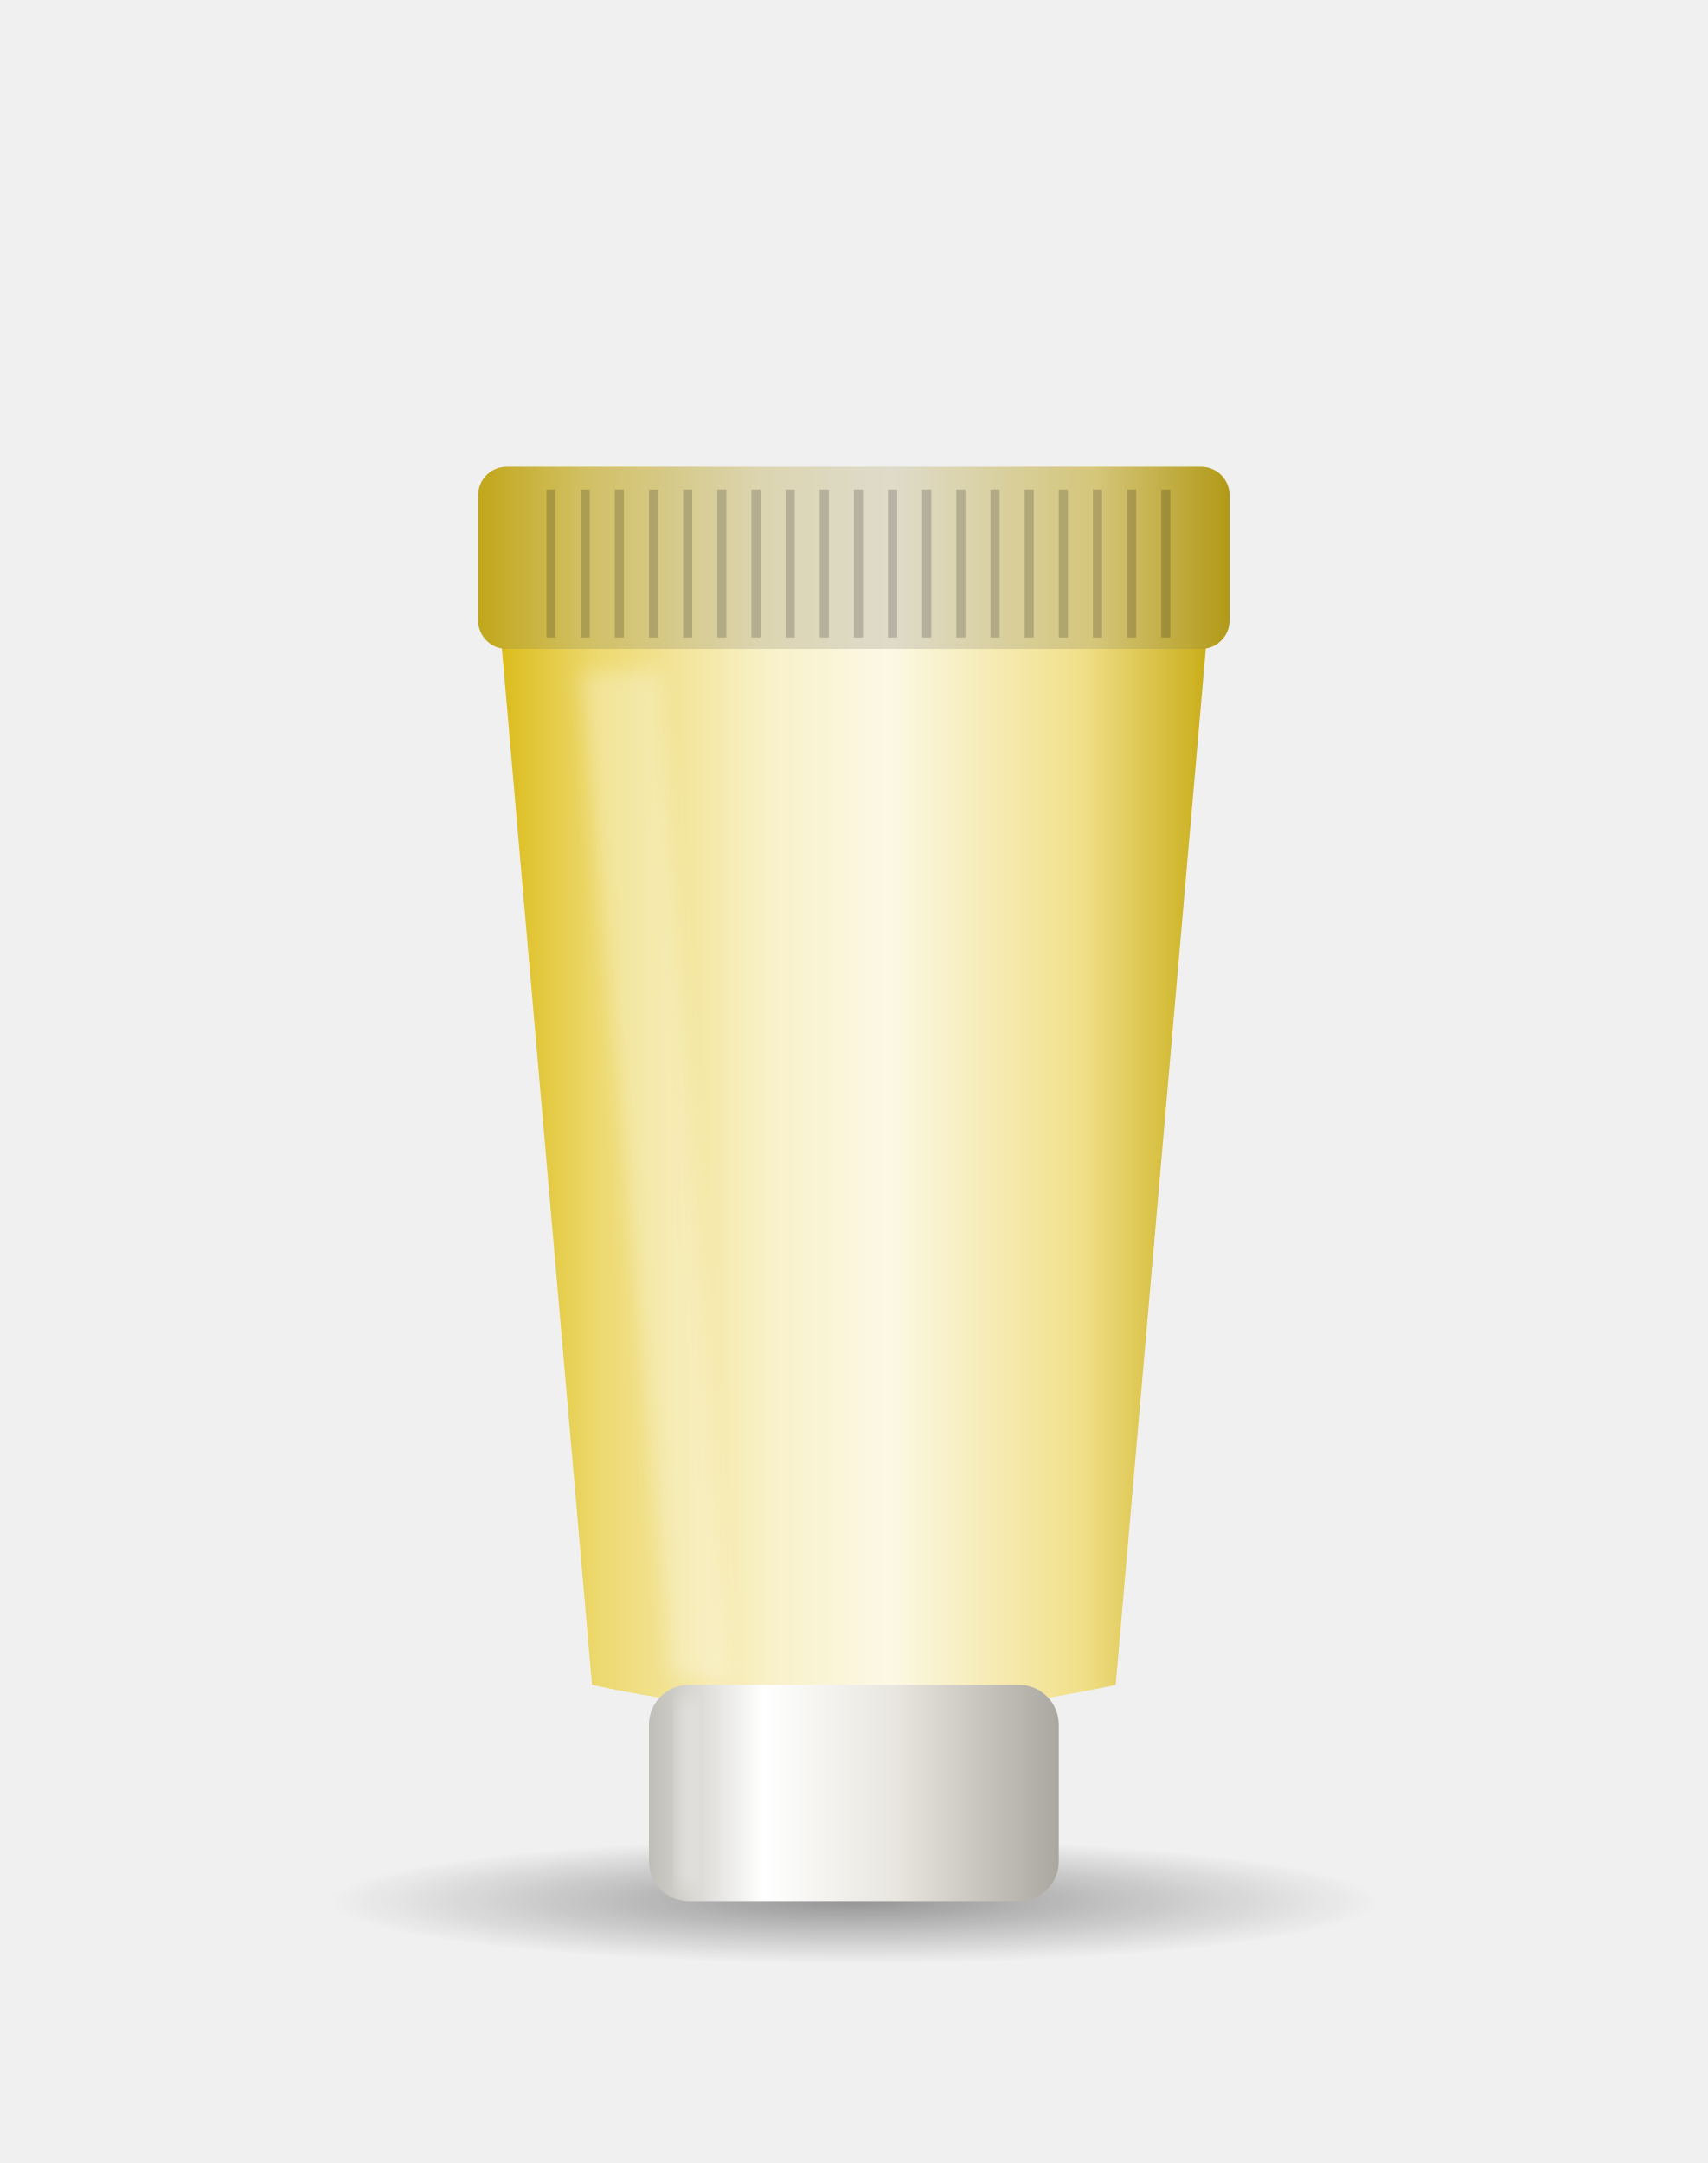
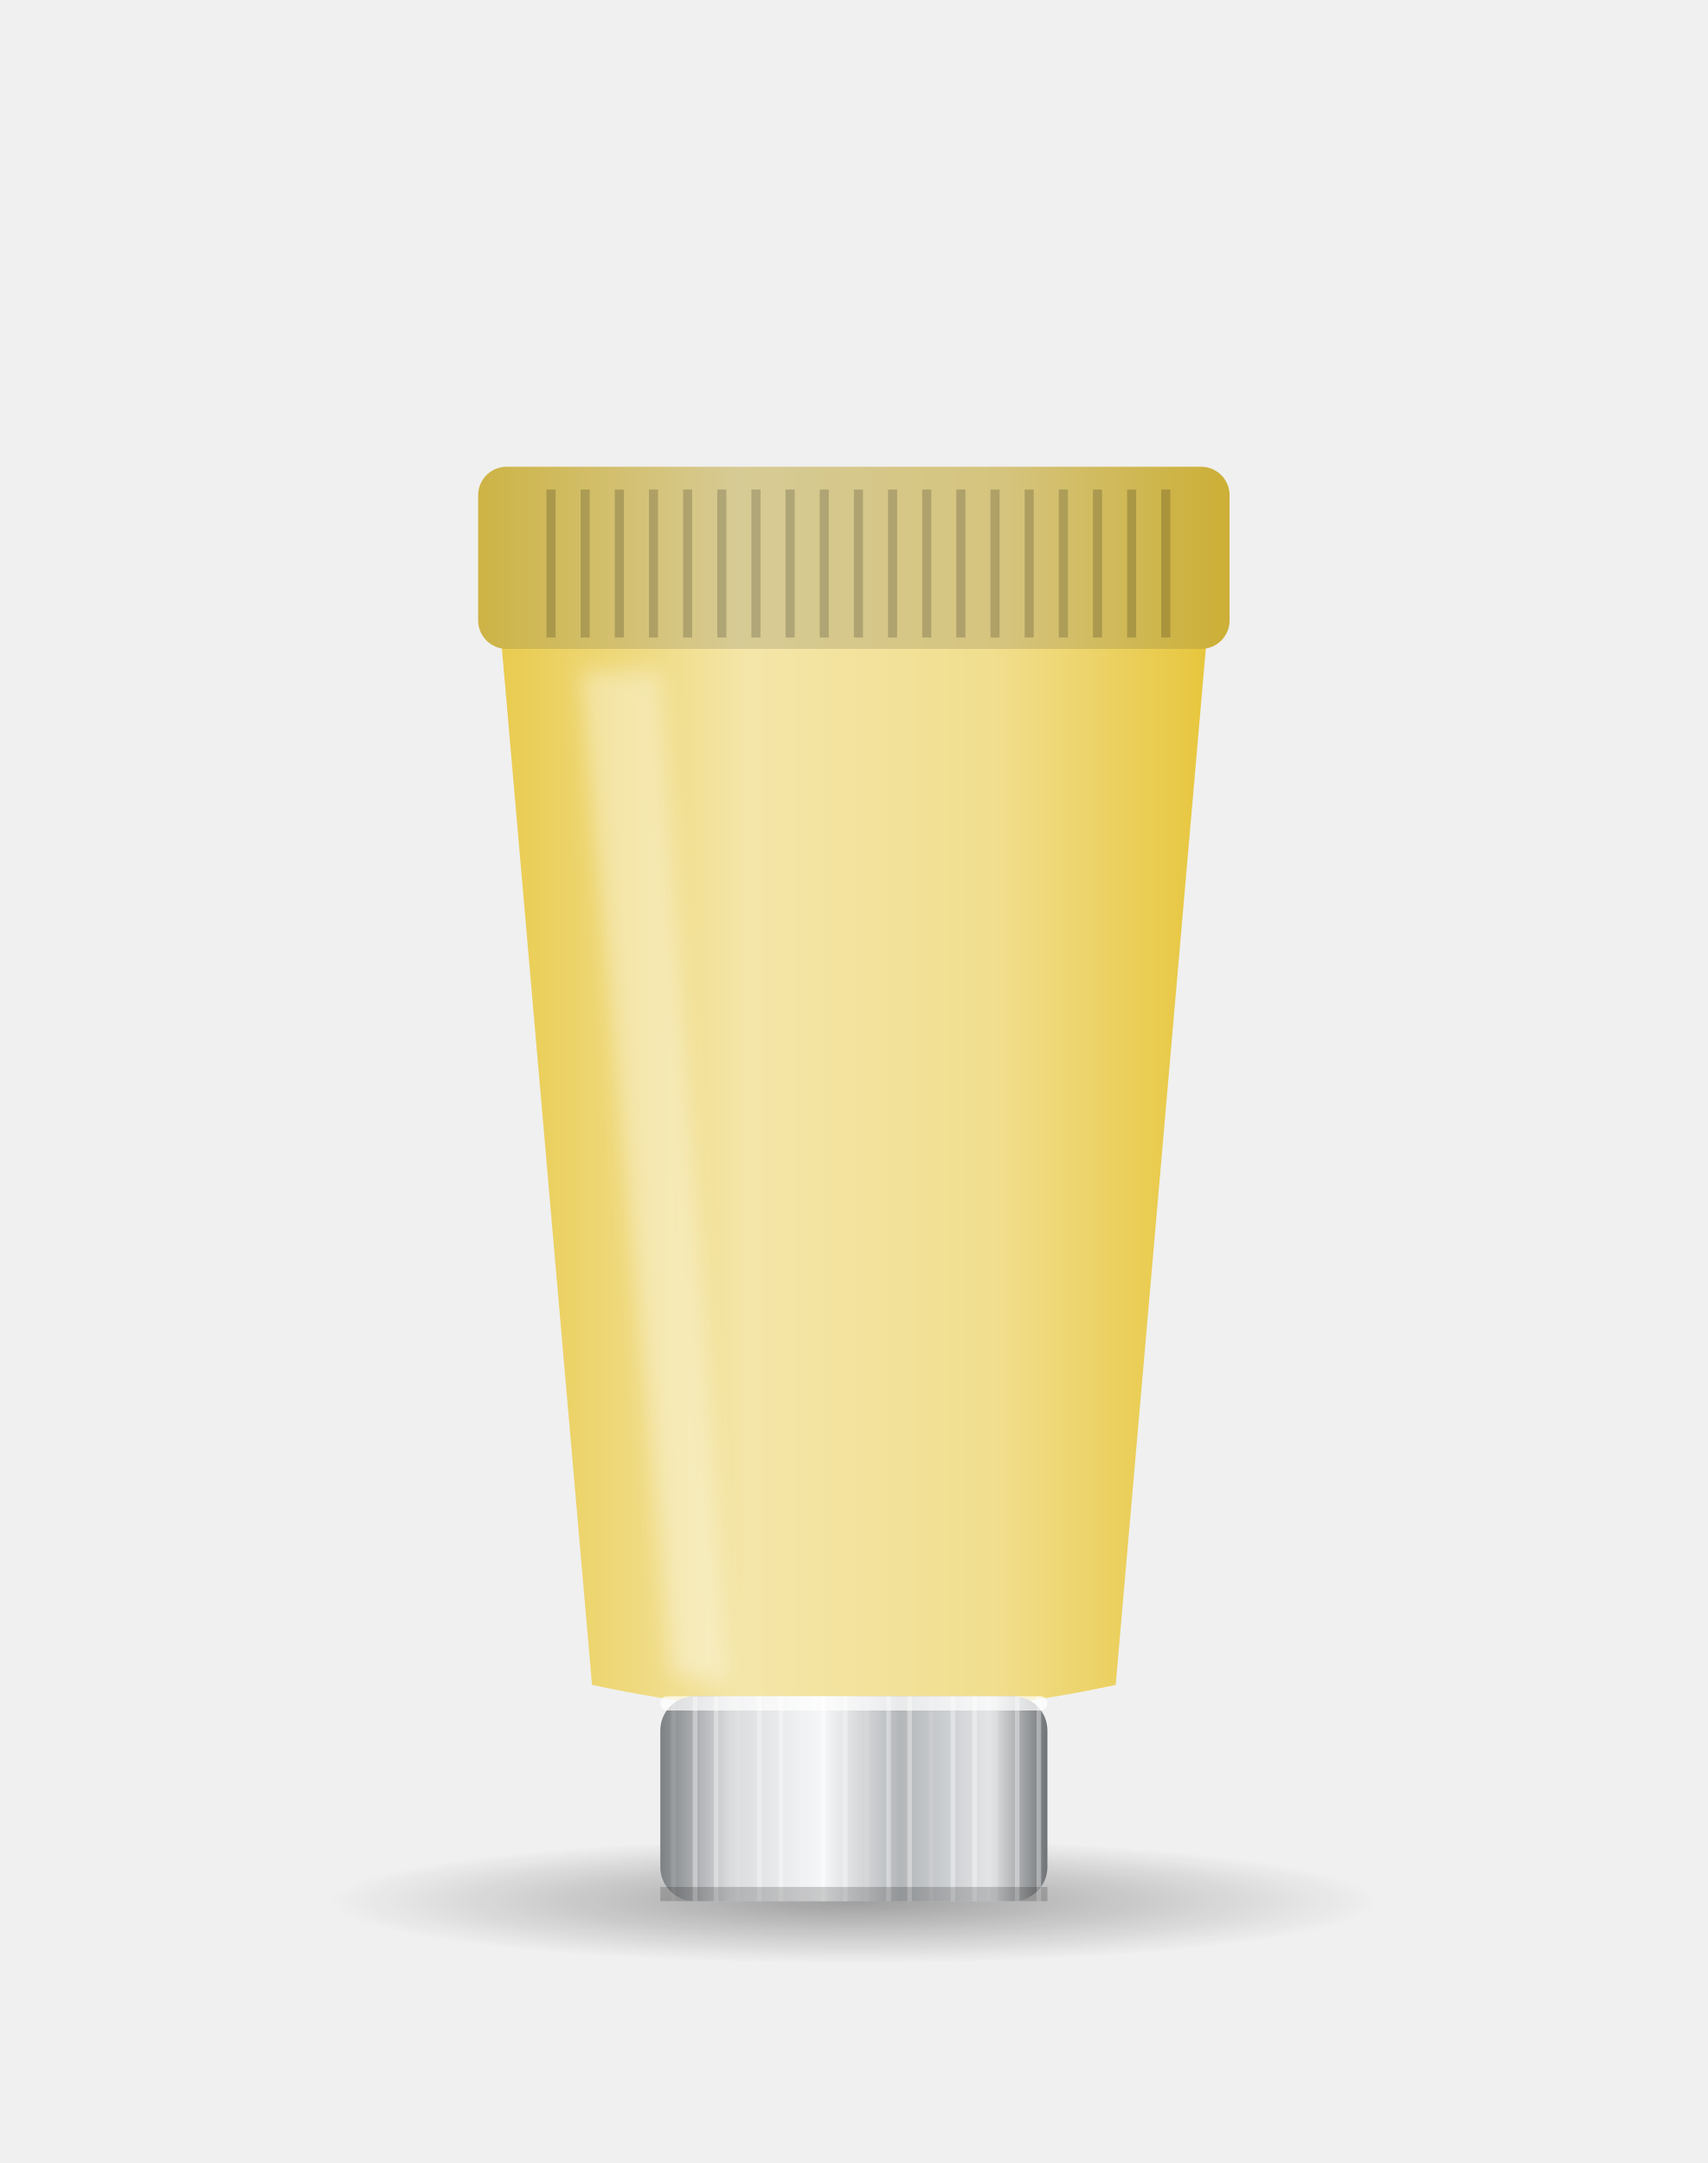
<svg xmlns="http://www.w3.org/2000/svg" viewBox="0 0 300 380" role="img" aria-label="Illustration">
  <defs>
-     <linearGradient id="gl" x1="0" x2="1">
-       <stop offset="0" stop-color="#dbbc1b" />
-       <stop offset=".14" stop-color="#edd96f" />
-       <stop offset=".38" stop-color="#f9f1c9" />
-       <stop offset=".55" stop-color="#fcf8e5" />
-       <stop offset=".82" stop-color="#f1e08a" />
-       <stop offset="1" stop-color="#c9ad18" />
+     <linearGradient id="fg" x1="0" x2="1">
+       <stop offset="0" stop-color="#cfd2cd" />
+       <stop offset=".08" stop-color="#eceeea" />
+       <stop offset=".5" stop-color="#f7f8f5" />
+       <stop offset=".9" stop-color="#e3e5e0" />
+       <stop offset="1" stop-color="#c3c6c0" />
    </linearGradient>
    <linearGradient id="lq" x1="0" x2="1">
-       <stop offset="0" stop-color="#b79d16" />
-       <stop offset=".4" stop-color="#ecd765" />
-       <stop offset="1" stop-color="#a58e14" />
-     </linearGradient>
-     <linearGradient id="cp" x1="0" x2="1">
-       <stop offset="0" stop-color="#bfbdb6" />
-       <stop offset=".28" stop-color="#ffffff" />
-       <stop offset=".6" stop-color="#e8e6df" />
-       <stop offset="1" stop-color="#a9a79f" />
+       <stop offset="0" stop-color="#e9cb4e" />
+       <stop offset=".35" stop-color="#f4e6a9" />
+       <stop offset=".7" stop-color="#f1de8e" />
+       <stop offset="1" stop-color="#e7c63c" />
    </linearGradient>
    <linearGradient id="mt" x1="0" x2="1">
-       <stop offset="0" stop-color="#8a8c8e" />
-       <stop offset=".25" stop-color="#f4f5f6" />
-       <stop offset=".5" stop-color="#b9bbbd" />
-       <stop offset=".78" stop-color="#eceeef" />
-       <stop offset="1" stop-color="#7d7f82" />
+       <stop offset="0" stop-color="#7d8083" />
+       <stop offset=".18" stop-color="#d9dbdd" />
+       <stop offset=".42" stop-color="#f6f7f8" />
+       <stop offset=".62" stop-color="#b4b7ba" />
+       <stop offset=".85" stop-color="#e3e5e7" />
+       <stop offset="1" stop-color="#6f7275" />
+     </linearGradient>
+     <linearGradient id="bk" x1="0" x2="1">
+       <stop offset="0" stop-color="#0c0c0c" />
+       <stop offset=".3" stop-color="#4a4a4a" />
+       <stop offset=".6" stop-color="#1a1a1a" />
+       <stop offset="1" stop-color="#050505" />
    </linearGradient>
    <radialGradient id="sh" cx=".5" cy=".5" r=".5">
-       <stop offset="0" stop-color="#000" stop-opacity=".38" />
+       <stop offset="0" stop-color="#000" stop-opacity=".34" />
      <stop offset="1" stop-color="#000" stop-opacity="0" />
    </radialGradient>
-     <filter id="bl" x="-20%" y="-20%" width="140%" height="140%">
-       <feGaussianBlur stdDeviation="1.6" />
+     <filter id="bl" x="-30%" y="-30%" width="160%" height="160%">
+       <feGaussianBlur stdDeviation="1.8" />
    </filter>
  </defs>
  <ellipse cx="150" cy="334" rx="92" ry="11" fill="url(#sh)" />
-   <path d="M104 296 Q150 306 196 296 L212 112 L88 112 Z" fill="url(#gl)" />
-   <path d="M118 294 L102 118 L116 118 L128 296 Z" fill="#fff" opacity=".28" filter="url(#bl)" />
-   <rect x="84" y="82" width="132" height="32" rx="5" fill="url(#gl)" />
+   <path d="M104 296 Q150 306 196 296 L212 112 L88 112 Z" fill="url(#lq)" />
+   <path d="M118 294 L102 118 L116 118 L128 296 Z" fill="#fff" opacity=".35" filter="url(#bl)" />
+   <rect x="84" y="82" width="132" height="32" rx="5" fill="url(#lq)" />
  <rect x="84" y="82" width="132" height="32" rx="5" fill="#000" opacity=".12" />
  <rect x="96" y="86" width="1.6" height="26" fill="#000" opacity=".18" />
  <rect x="102" y="86" width="1.6" height="26" fill="#000" opacity=".18" />
  <rect x="108" y="86" width="1.6" height="26" fill="#000" opacity=".18" />
  <rect x="114" y="86" width="1.6" height="26" fill="#000" opacity=".18" />
  <rect x="120" y="86" width="1.6" height="26" fill="#000" opacity=".18" />
  <rect x="126" y="86" width="1.6" height="26" fill="#000" opacity=".18" />
  <rect x="132" y="86" width="1.6" height="26" fill="#000" opacity=".18" />
  <rect x="138" y="86" width="1.6" height="26" fill="#000" opacity=".18" />
  <rect x="144" y="86" width="1.6" height="26" fill="#000" opacity=".18" />
  <rect x="150" y="86" width="1.6" height="26" fill="#000" opacity=".18" />
  <rect x="156" y="86" width="1.6" height="26" fill="#000" opacity=".18" />
  <rect x="162" y="86" width="1.6" height="26" fill="#000" opacity=".18" />
  <rect x="168" y="86" width="1.6" height="26" fill="#000" opacity=".18" />
  <rect x="174" y="86" width="1.6" height="26" fill="#000" opacity=".18" />
  <rect x="180" y="86" width="1.6" height="26" fill="#000" opacity=".18" />
  <rect x="186" y="86" width="1.6" height="26" fill="#000" opacity=".18" />
  <rect x="192" y="86" width="1.6" height="26" fill="#000" opacity=".18" />
  <rect x="198" y="86" width="1.6" height="26" fill="#000" opacity=".18" />
  <rect x="204" y="86" width="1.6" height="26" fill="#000" opacity=".18" />
-   <rect x="114" y="296" width="72" height="38" rx="7" fill="url(#cp)" />
-   <rect x="119" y="298" width="3.2" height="34" rx="1.6" fill="#fff" opacity=".35" filter="url(#bl)" />
+   <rect x="116" y="298" width="68" height="36" rx="6" fill="url(#mt)" />
+   <rect x="117.9" y="298" width=".8" height="36" fill="#fff" opacity="0.1" />
+   <rect x="121.7" y="298" width=".8" height="36" fill="#fff" opacity="0.35" />
+   <rect x="125.4" y="298" width=".8" height="36" fill="#fff" opacity="0.35" />
+   <rect x="129.2" y="298" width=".8" height="36" fill="#fff" opacity="0.1" />
+   <rect x="133.0" y="298" width=".8" height="36" fill="#fff" opacity="0.35" />
+   <rect x="136.8" y="298" width=".8" height="36" fill="#fff" opacity="0.35" />
+   <rect x="140.6" y="298" width=".8" height="36" fill="#fff" opacity="0.1" />
+   <rect x="144.3" y="298" width=".8" height="36" fill="#fff" opacity="0.35" />
+   <rect x="148.1" y="298" width=".8" height="36" fill="#fff" opacity="0.35" />
+   <rect x="151.9" y="298" width=".8" height="36" fill="#fff" opacity="0.1" />
+   <rect x="155.7" y="298" width=".8" height="36" fill="#fff" opacity="0.35" />
+   <rect x="159.4" y="298" width=".8" height="36" fill="#fff" opacity="0.35" />
+   <rect x="163.2" y="298" width=".8" height="36" fill="#fff" opacity="0.1" />
+   <rect x="167.0" y="298" width=".8" height="36" fill="#fff" opacity="0.35" />
+   <rect x="170.8" y="298" width=".8" height="36" fill="#fff" opacity="0.35" />
+   <rect x="174.6" y="298" width=".8" height="36" fill="#fff" opacity="0.1" />
+   <rect x="178.3" y="298" width=".8" height="36" fill="#fff" opacity="0.35" />
+   <rect x="182.1" y="298" width=".8" height="36" fill="#fff" opacity="0.35" />
+   <rect x="116" y="298" width="68" height="2.5" rx="1.2" fill="#fff" opacity=".7" />
+   <rect x="116" y="331.5" width="68" height="2.5" fill="#000" opacity=".18" />
</svg>
